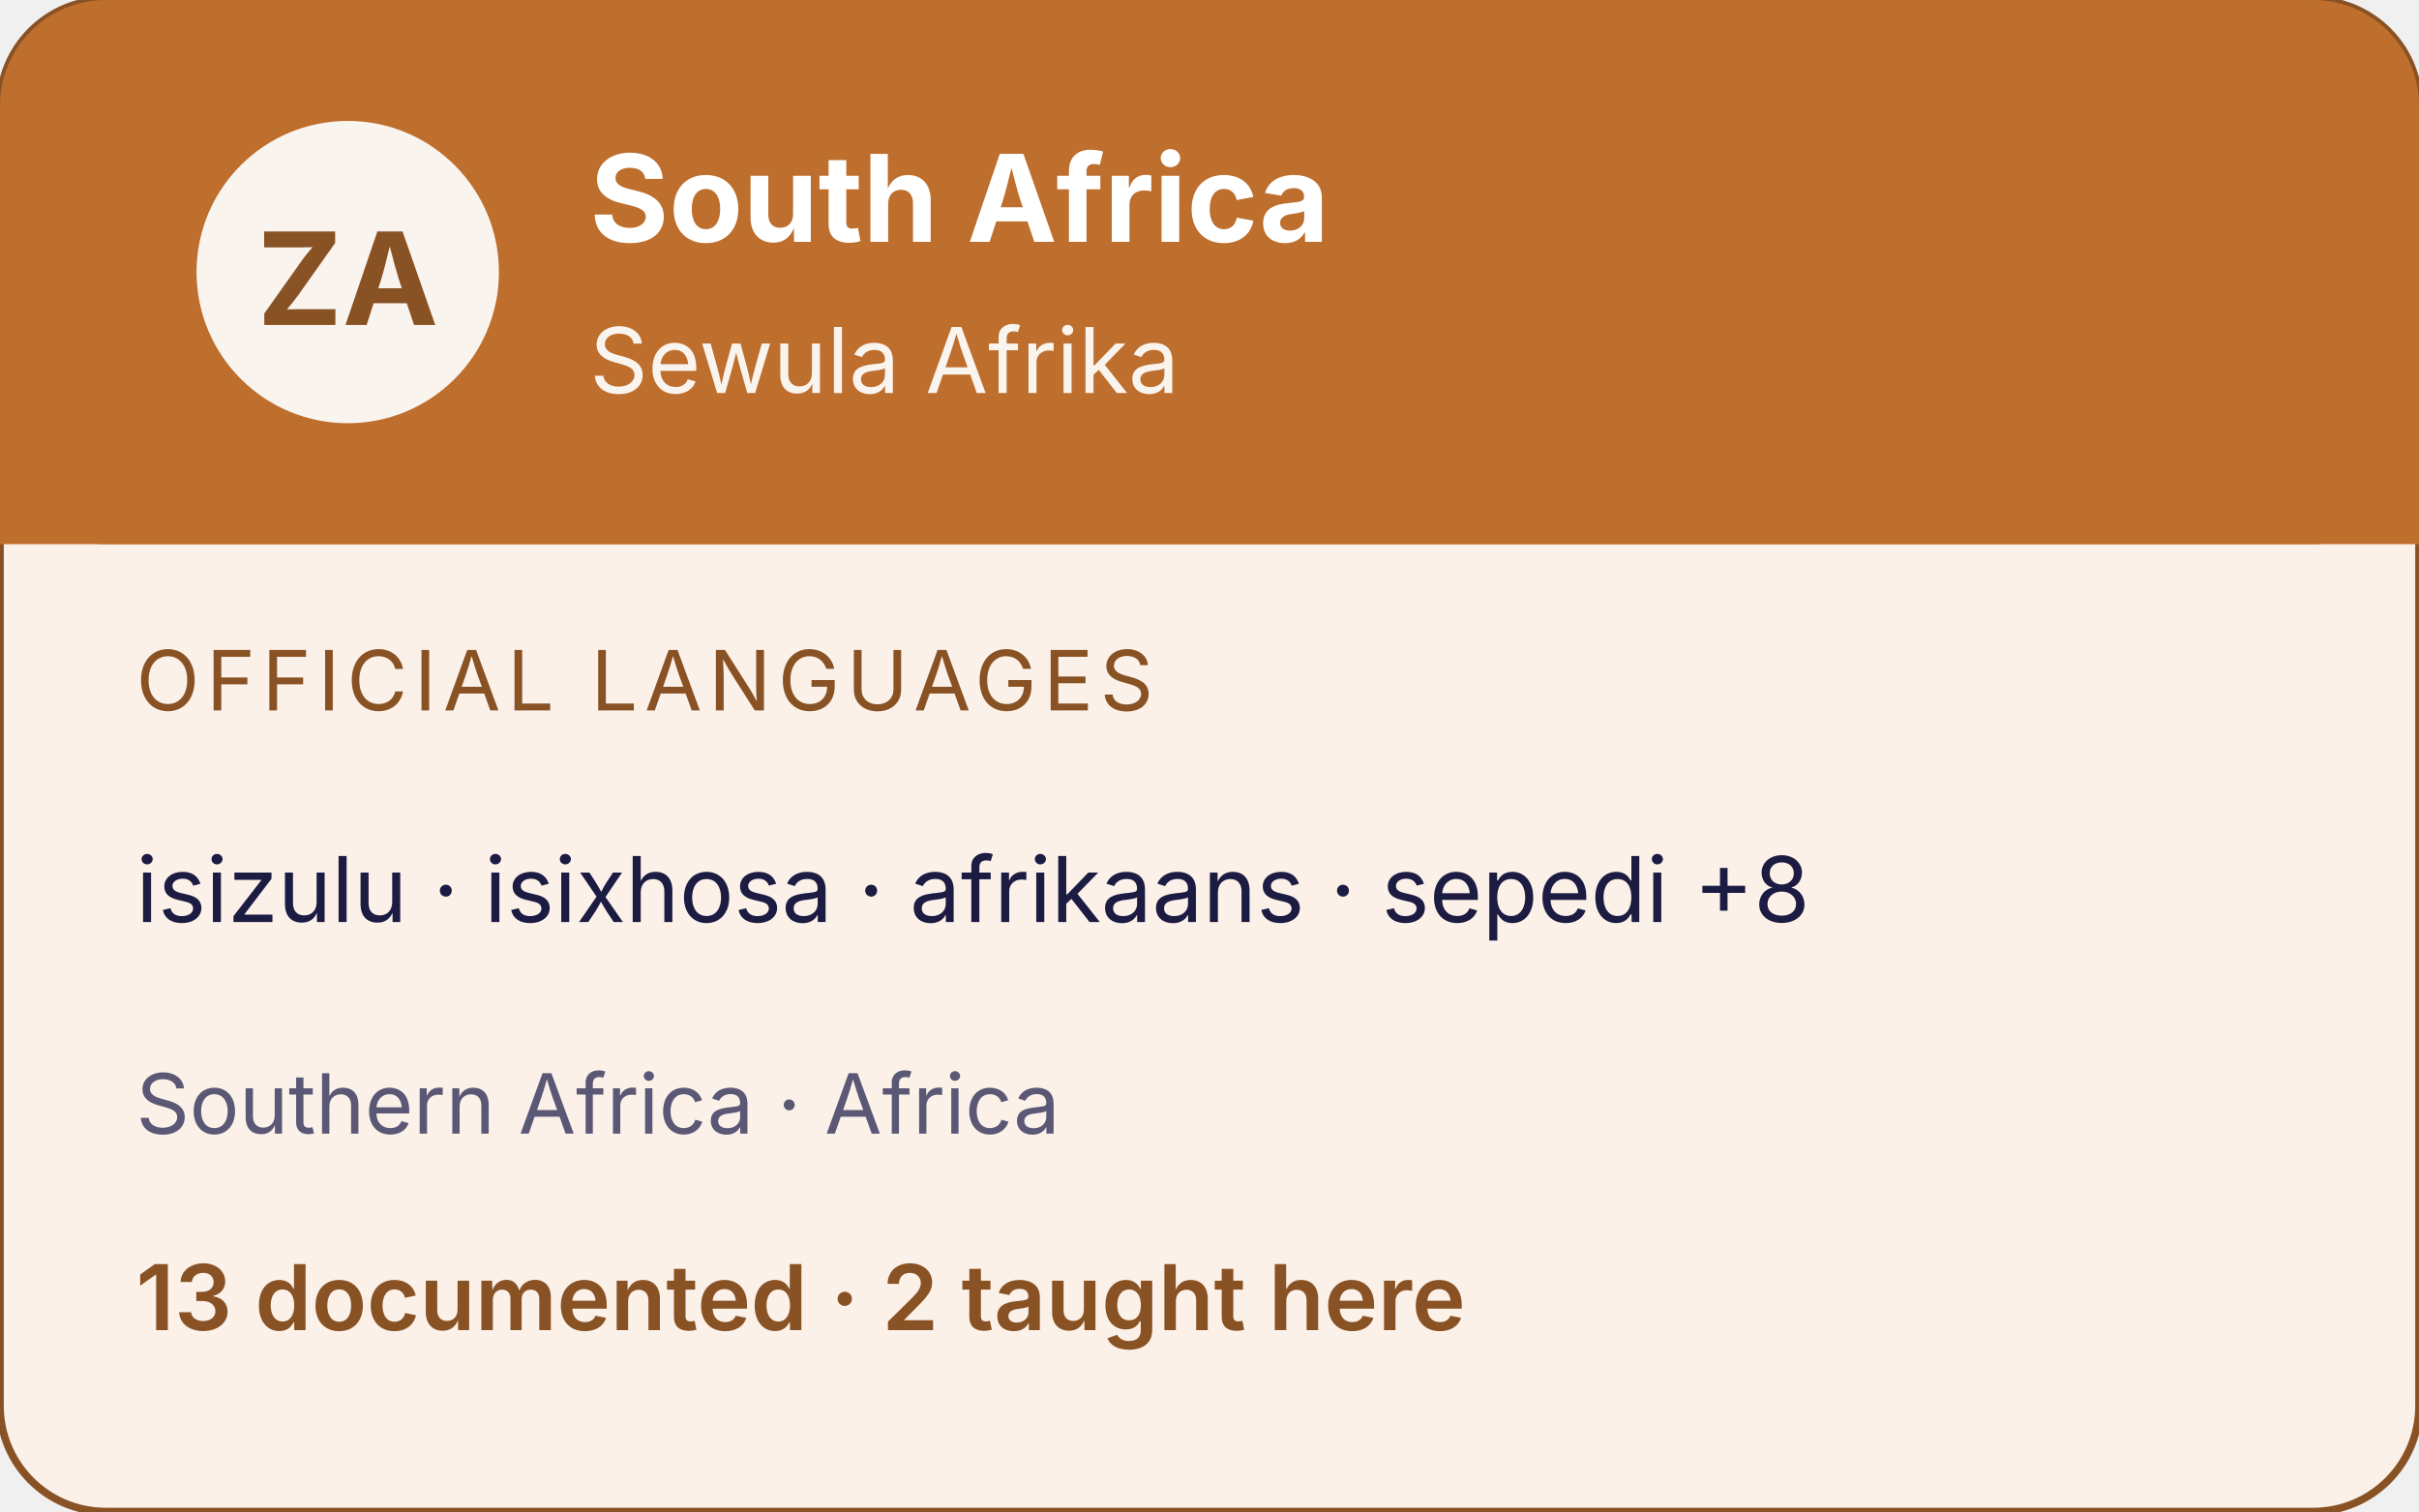
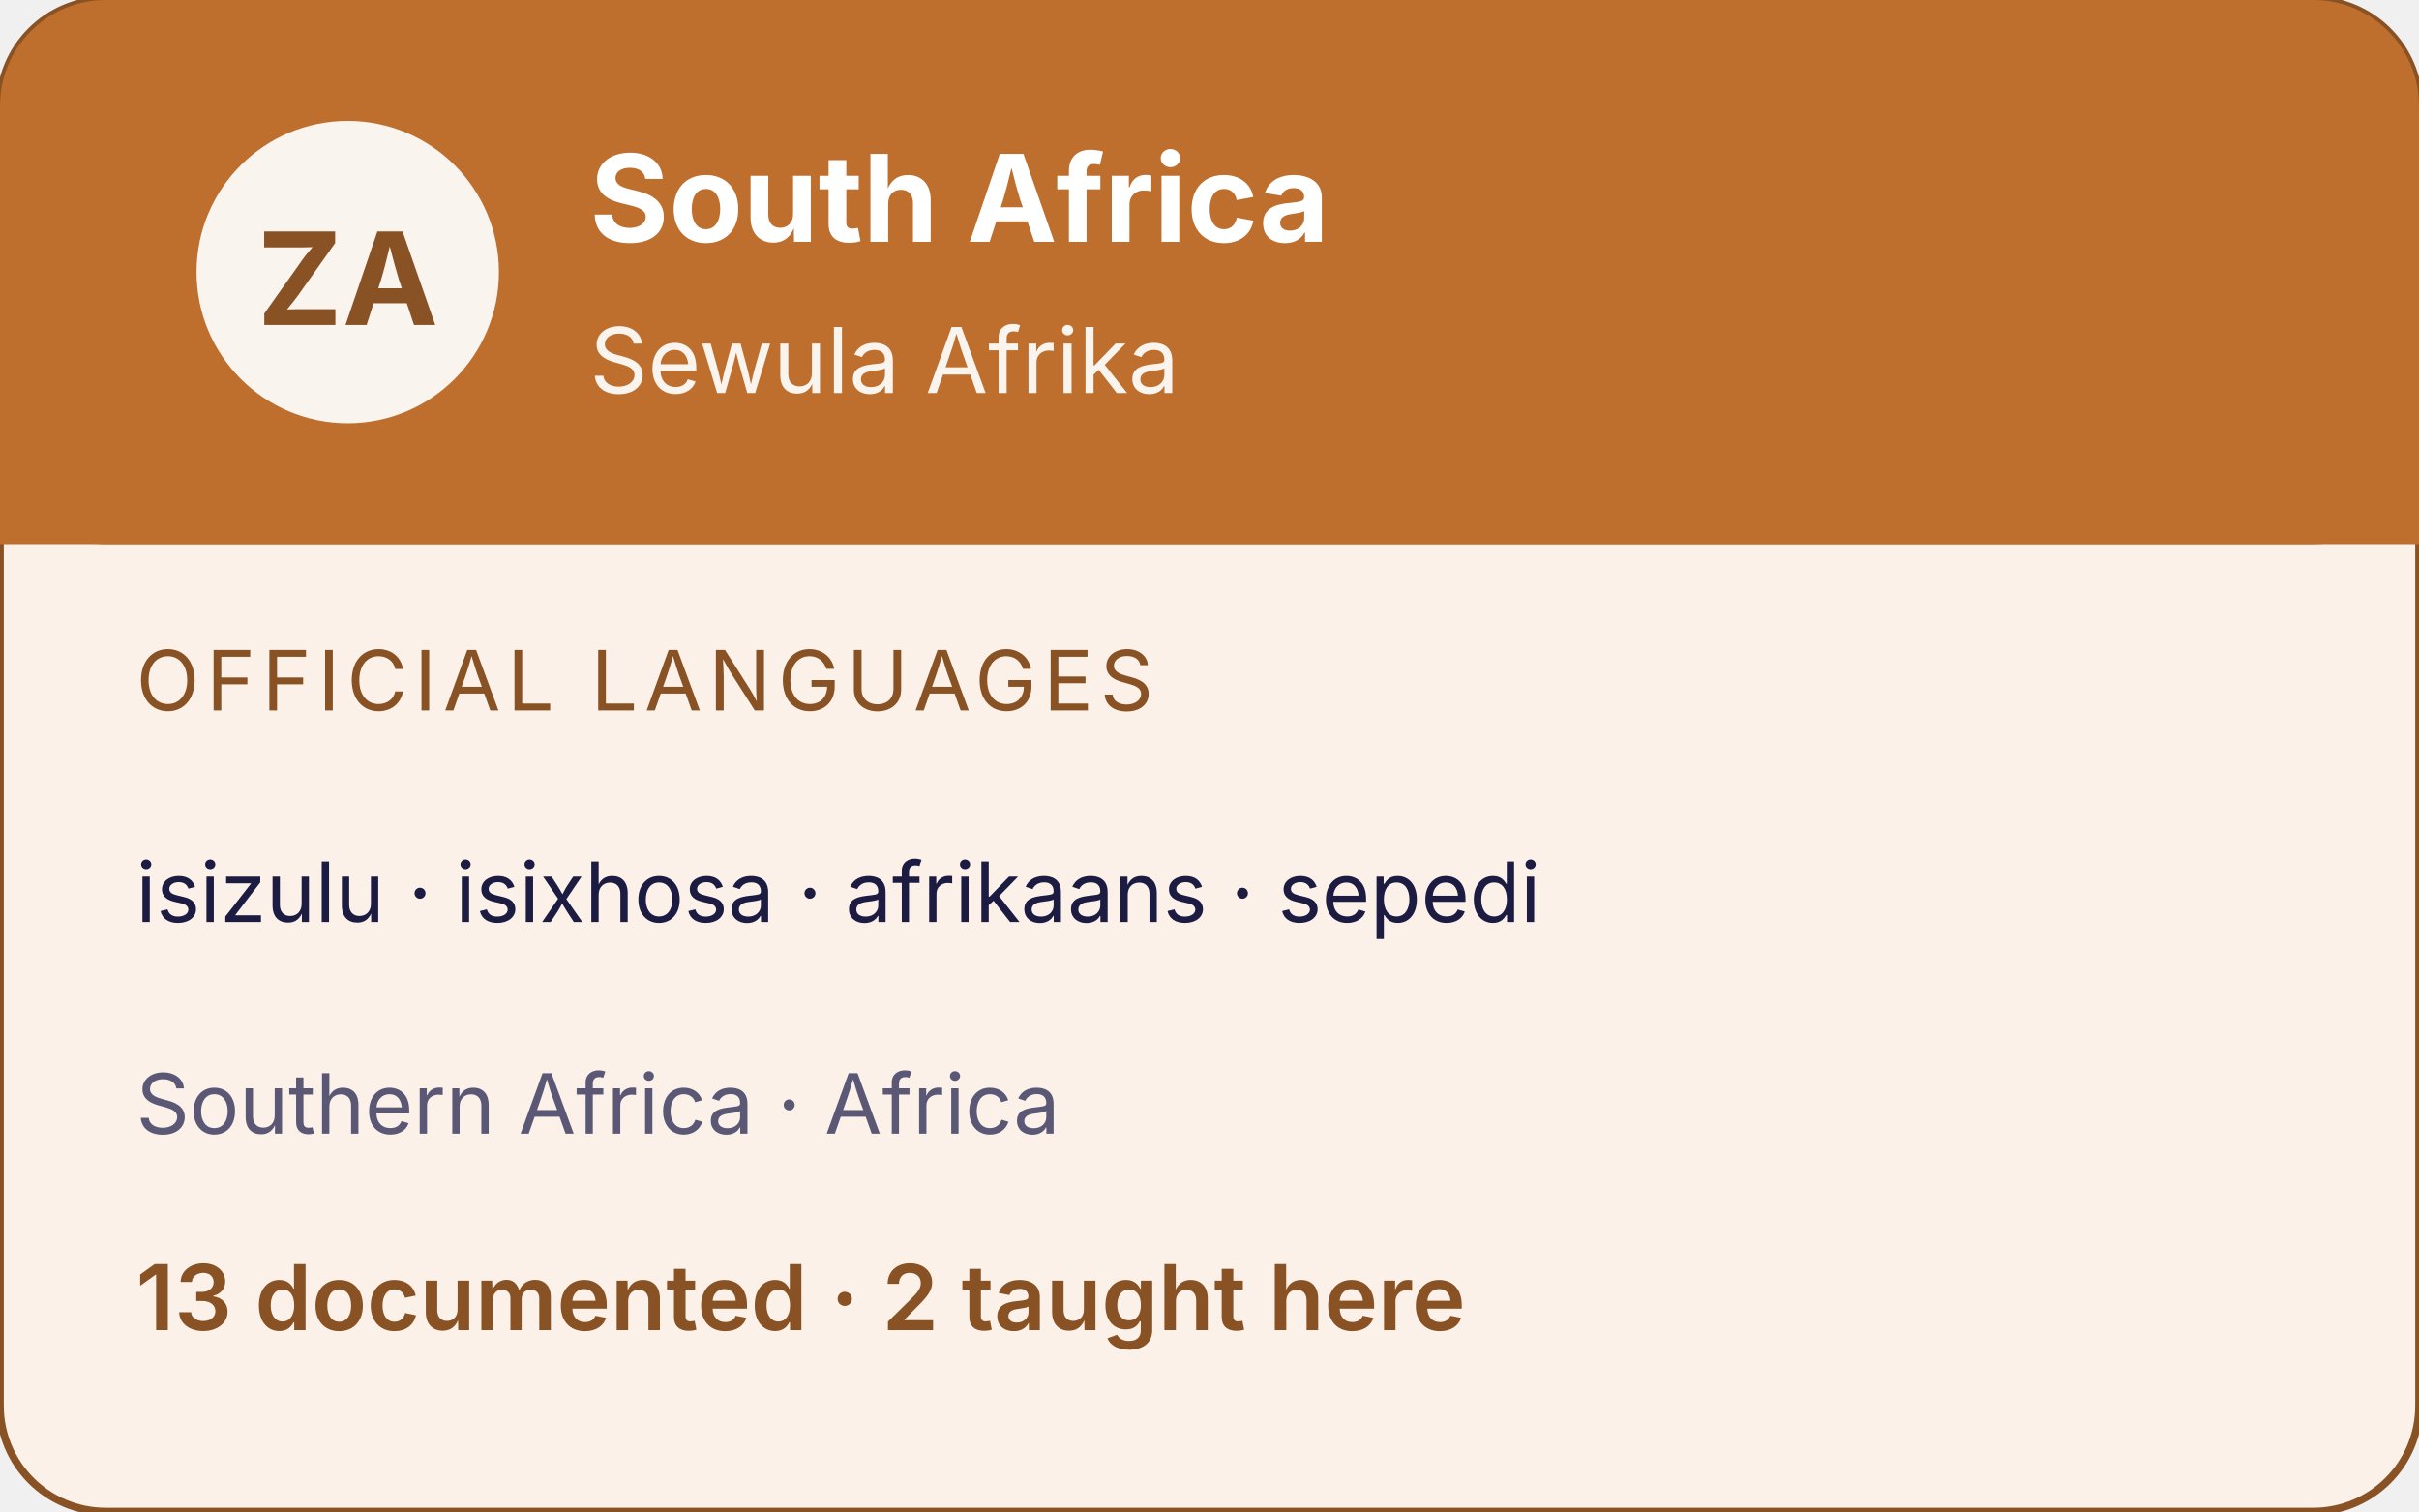
<svg xmlns="http://www.w3.org/2000/svg" viewBox="0 0 320 200" width="320" height="200" role="img" aria-label="South Africa (ZA): isizulu, isixhosa, afrikaans, sepedi. 13 languages documented for this country, 2 of them have a course on EkGuru." font-family="system-ui,-apple-system,Segoe UI,sans-serif">
  <rect width="320" height="200" rx="14" fill="hsl(27 70% 95%)" stroke="hsl(27 58% 34%)" stroke-width="1" />
  <rect width="320" height="72" rx="14" fill="hsl(27 62% 46%)" />
  <rect y="58" width="320" height="14" fill="hsl(27 62% 46%)" />
  <circle cx="46" cy="36" r="20" fill="#fff" opacity=".92" />
  <text x="46" y="43" text-anchor="middle" font-size="17" font-weight="700" fill="hsl(27 58% 34%)">ZA</text>
  <text x="78" y="32" font-size="16" font-weight="700" fill="#fff">South Africa</text>
  <text x="78" y="52" font-size="12" fill="#fff" opacity=".92">Sewula Afrika</text>
  <text x="18" y="94" font-size="11" letter-spacing=".08em" fill="hsl(27 58% 34%)">OFFICIAL LANGUAGES</text>
-   <text x="18" y="122" font-size="12" fill="#1c1b42">isizulu · isixhosa · afrikaans · sepedi +8</text>
+   <text x="18" y="122" font-size="11" fill="#1c1b42">isizulu · isixhosa · afrikaans · sepedi</text>
  <text x="18" y="150" font-size="11" fill="#5b5876">Southern Africa · Africa</text>
  <text x="18" y="176" font-size="12" font-weight="600" fill="hsl(27 58% 34%)">13 documented · 2 taught here</text>
</svg>
